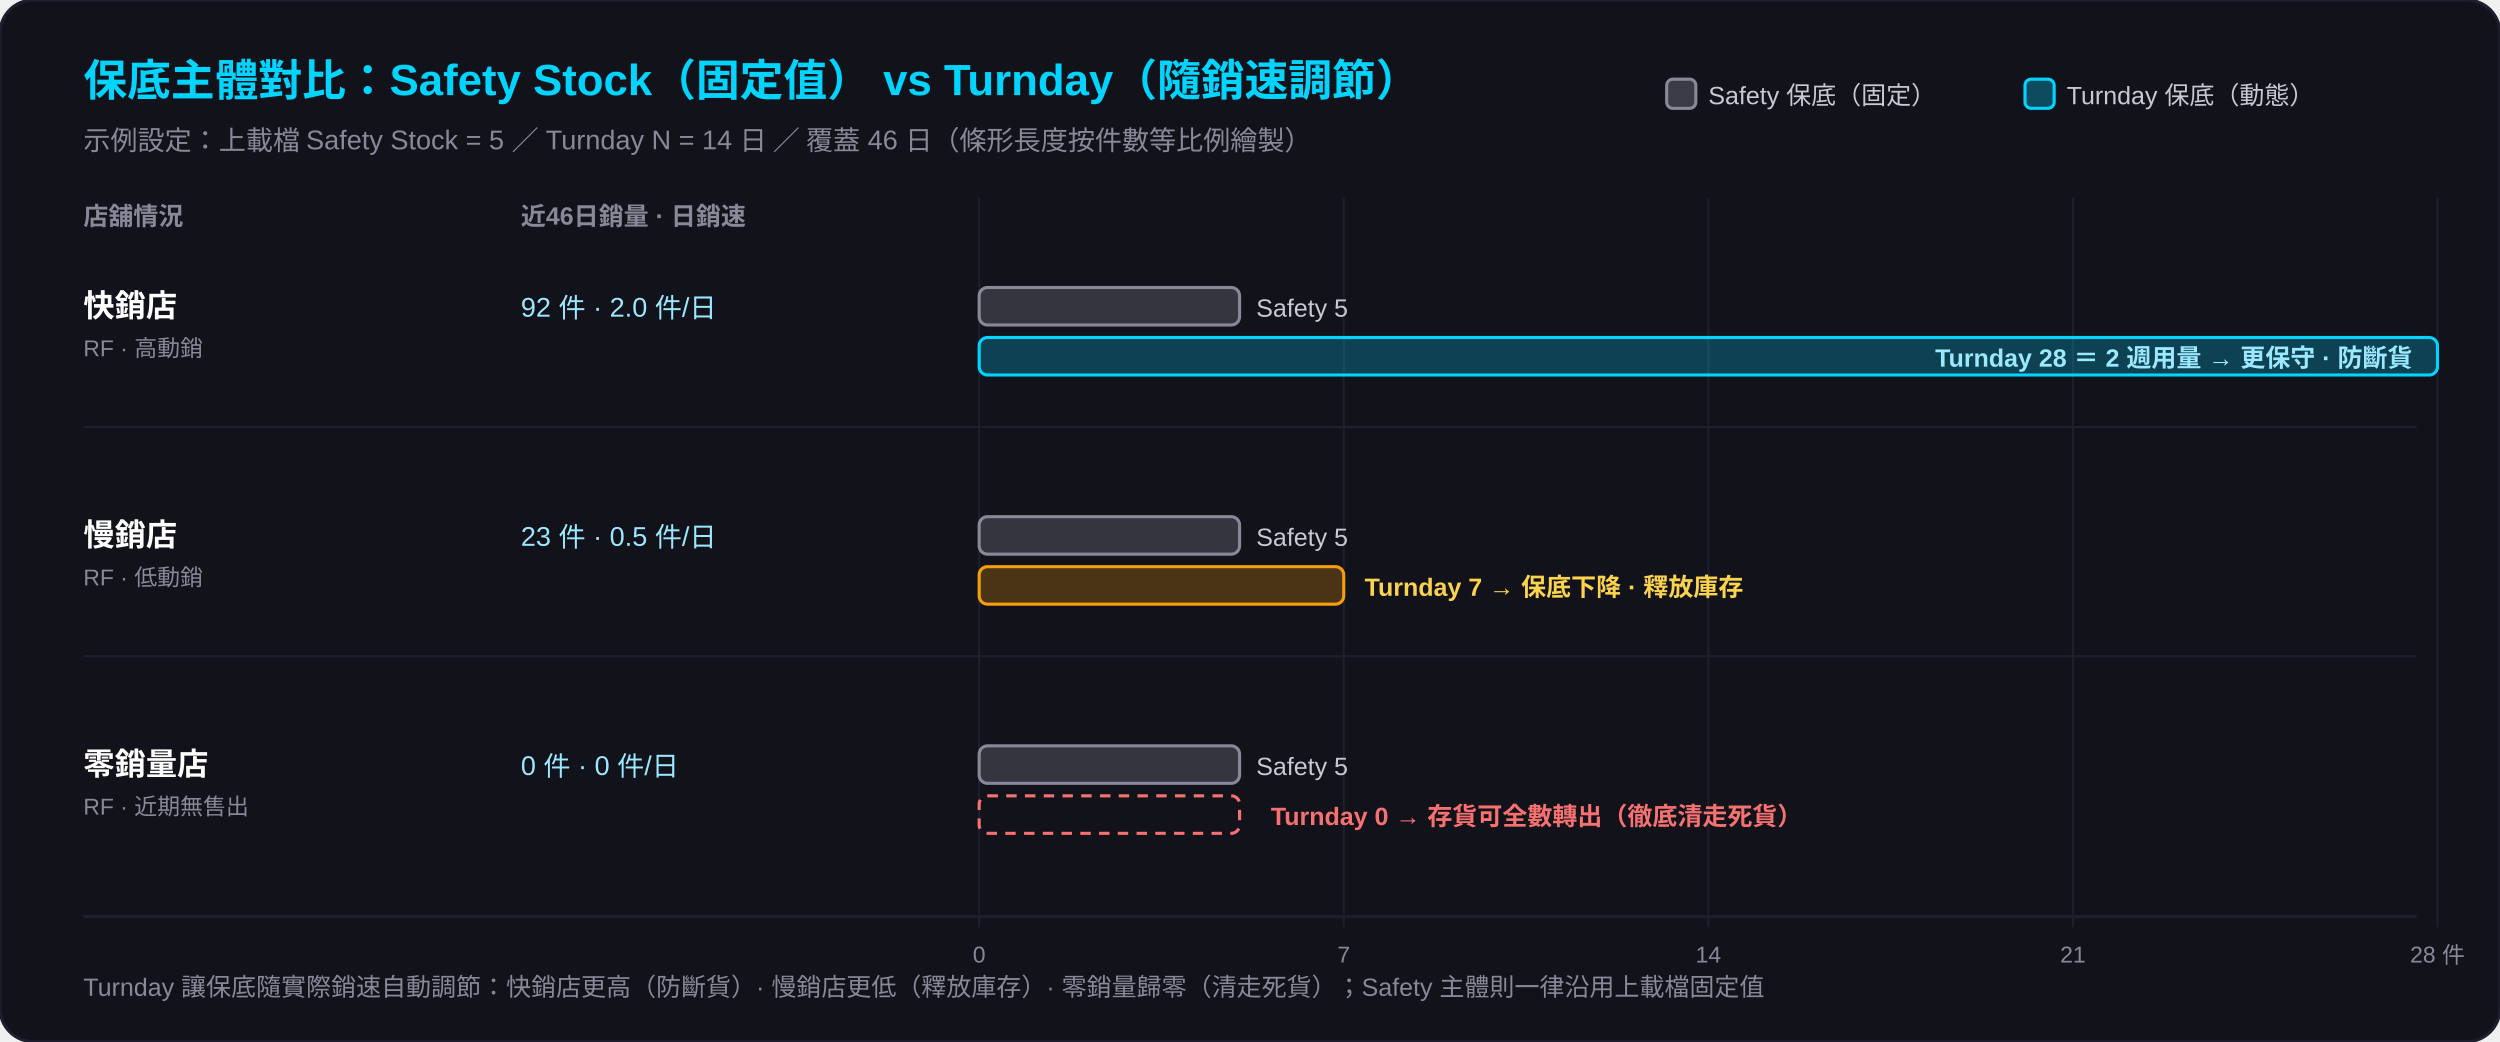
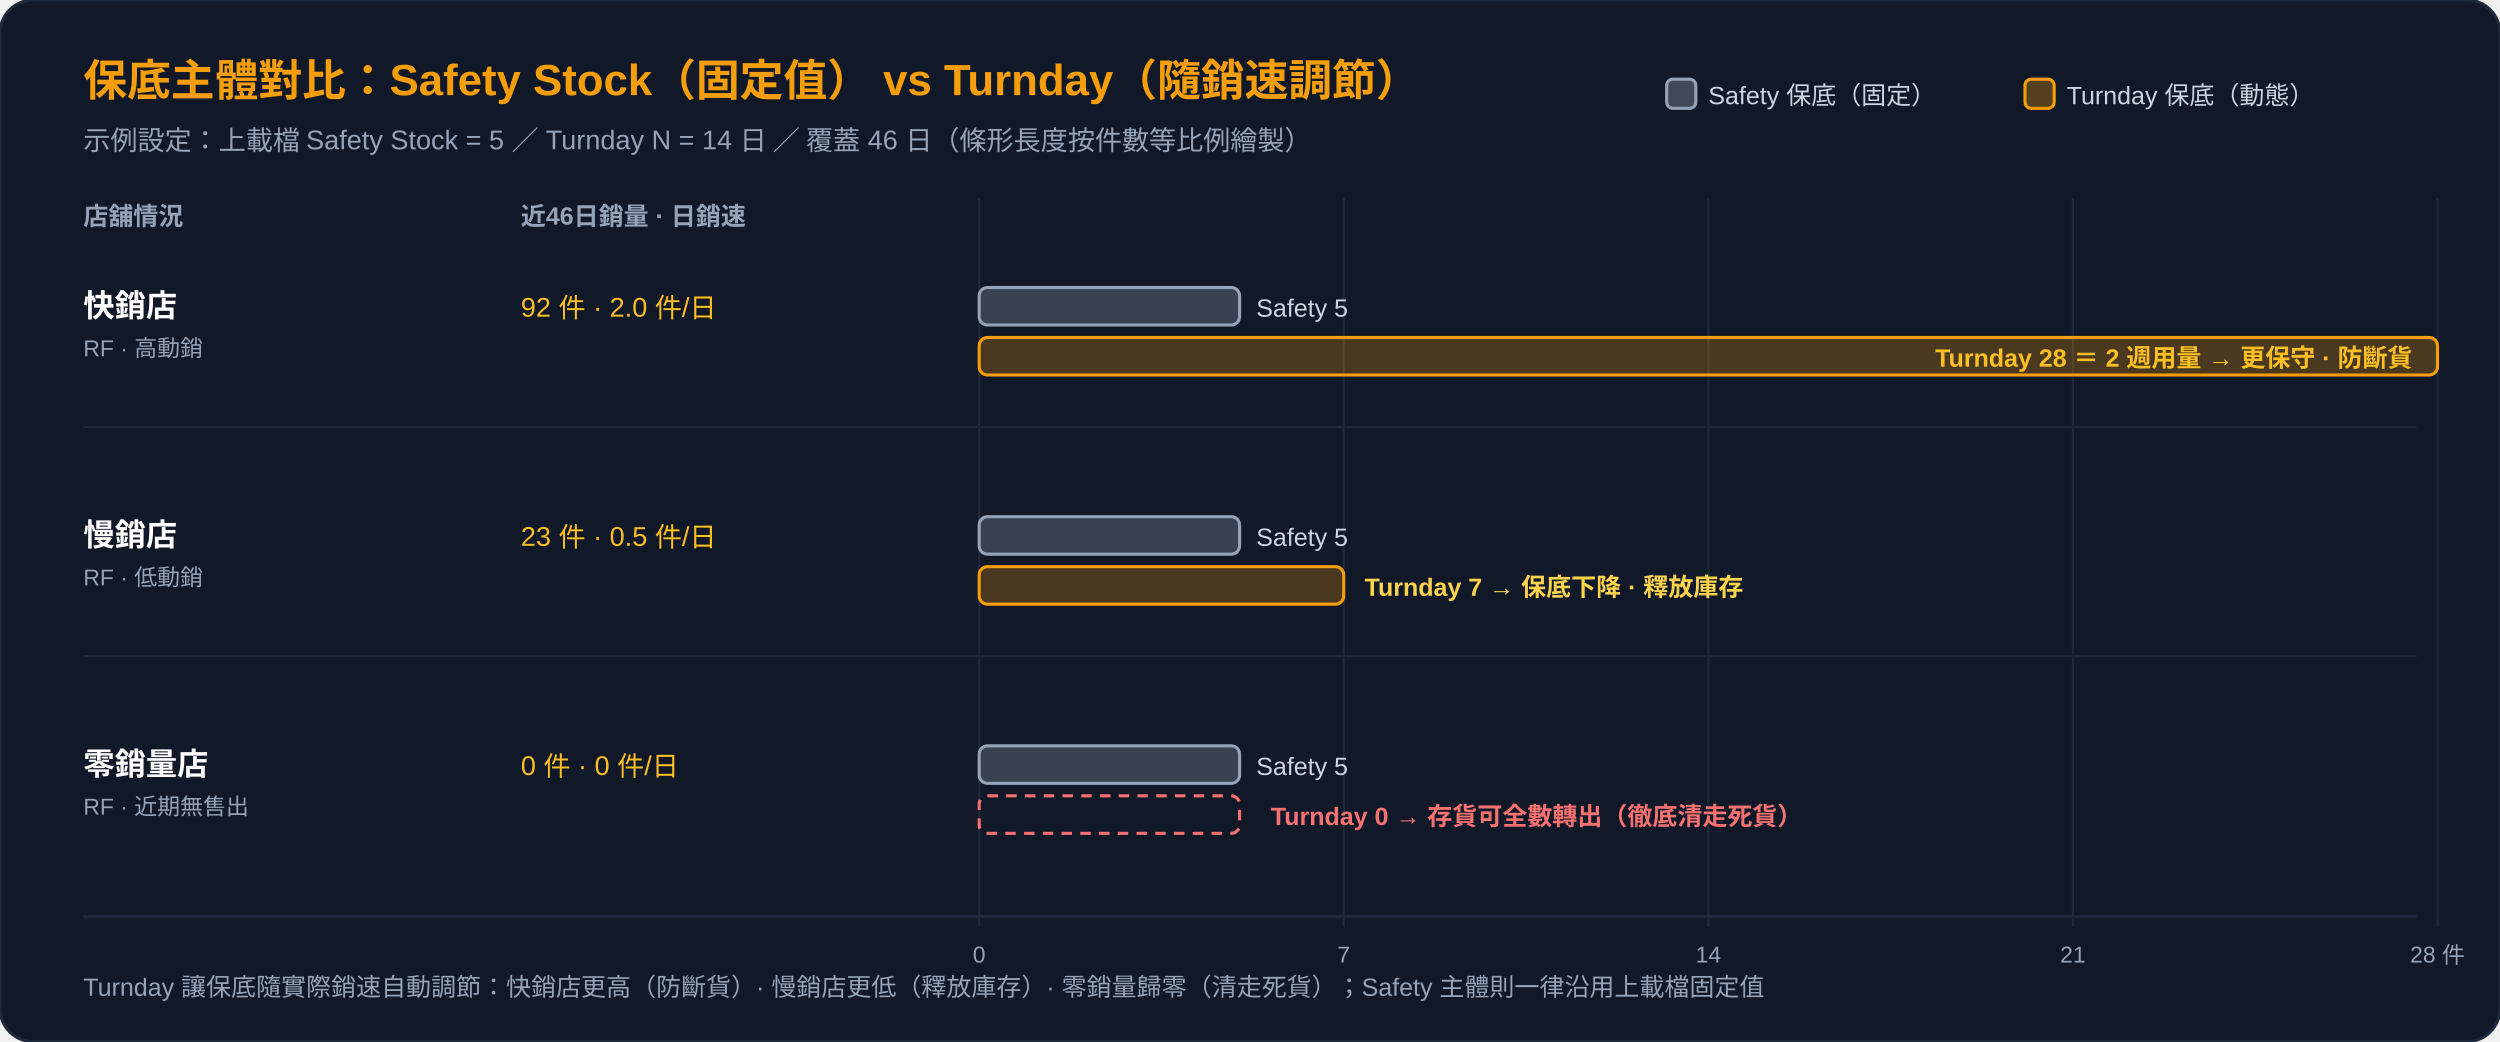
<svg xmlns="http://www.w3.org/2000/svg" width="1200" height="500" viewBox="0 0 1200 500" font-family="Arial, 'Microsoft JhengHei', 'PingFang TC', sans-serif">
-   <rect x="0" y="0" width="1200" height="500" rx="16" fill="#12121a" stroke="#1e1e2e" stroke-width="1.5" />
-   <text x="40" y="46" font-size="21" font-weight="bold" fill="#00d4ff">保底主體對比：Safety Stock（固定值） vs Turnday（隨銷速調節）</text>
-   <text x="40" y="72" font-size="13" fill="#888899">示例設定：上載檔 Safety Stock = 5 ／ Turnday N = 14 日 ／ 覆蓋 46 日（條形長度按件數等比例繪製）</text>
-   <rect x="800" y="38" width="14" height="14" rx="3" fill="rgba(136,136,153,0.35)" stroke="#888899" stroke-width="1.5" />
-   <text x="820" y="50" font-size="12" fill="#c9c9d4">Safety 保底（固定）</text>
-   <rect x="972" y="38" width="14" height="14" rx="3" fill="rgba(0,212,255,0.3)" stroke="#00d4ff" stroke-width="1.5" />
-   <text x="992" y="50" font-size="12" fill="#c9c9d4">Turnday 保底（動態）</text>
-   <text x="40" y="108" font-size="12" font-weight="bold" fill="#888899">店舖情況</text>
-   <text x="250" y="108" font-size="12" font-weight="bold" fill="#888899">近46日銷量 · 日銷速</text>
-   <line x1="470" y1="95" x2="470" y2="445" stroke="#1e1e2e" stroke-width="1" />
-   <line x1="645" y1="95" x2="645" y2="445" stroke="#1e1e2e" stroke-width="1" />
-   <line x1="820" y1="95" x2="820" y2="445" stroke="#1e1e2e" stroke-width="1" />
-   <line x1="995" y1="95" x2="995" y2="445" stroke="#1e1e2e" stroke-width="1" />
-   <line x1="1170" y1="95" x2="1170" y2="445" stroke="#1e1e2e" stroke-width="1" />
-   <text x="470" y="462" font-size="11" fill="#888899" text-anchor="middle">0</text>
-   <text x="645" y="462" font-size="11" fill="#888899" text-anchor="middle">7</text>
-   <text x="820" y="462" font-size="11" fill="#888899" text-anchor="middle">14</text>
-   <text x="995" y="462" font-size="11" fill="#888899" text-anchor="middle">21</text>
-   <text x="1170" y="462" font-size="11" fill="#888899" text-anchor="middle">28 件</text>
+   <rect x="0" y="0" width="1200" height="500" rx="16" fill="#111827" stroke="#1E293B" stroke-width="1.5" />
+   <text x="40" y="46" font-size="21" font-weight="bold" fill="#F59E0B">保底主體對比：Safety Stock（固定值） vs Turnday（隨銷速調節）</text>
+   <text x="40" y="72" font-size="13" fill="#94A3B8">示例設定：上載檔 Safety Stock = 5 ／ Turnday N = 14 日 ／ 覆蓋 46 日（條形長度按件數等比例繪製）</text>
+   <rect x="800" y="38" width="14" height="14" rx="3" fill="rgba(148,163,184,0.35)" stroke="#94A3B8" stroke-width="1.5" />
+   <text x="820" y="50" font-size="12" fill="#CBD5E1">Safety 保底（固定）</text>
+   <rect x="972" y="38" width="14" height="14" rx="3" fill="rgba(245,158,11,0.3)" stroke="#F59E0B" stroke-width="1.5" />
+   <text x="992" y="50" font-size="12" fill="#CBD5E1">Turnday 保底（動態）</text>
+   <text x="40" y="108" font-size="12" font-weight="bold" fill="#94A3B8">店舖情況</text>
+   <text x="250" y="108" font-size="12" font-weight="bold" fill="#94A3B8">近46日銷量 · 日銷速</text>
+   <line x1="470" y1="95" x2="470" y2="445" stroke="#1E293B" stroke-width="1" />
+   <line x1="645" y1="95" x2="645" y2="445" stroke="#1E293B" stroke-width="1" />
+   <line x1="820" y1="95" x2="820" y2="445" stroke="#1E293B" stroke-width="1" />
+   <line x1="995" y1="95" x2="995" y2="445" stroke="#1E293B" stroke-width="1" />
+   <line x1="1170" y1="95" x2="1170" y2="445" stroke="#1E293B" stroke-width="1" />
+   <text x="470" y="462" font-size="11" fill="#94A3B8" text-anchor="middle">0</text>
+   <text x="645" y="462" font-size="11" fill="#94A3B8" text-anchor="middle">7</text>
+   <text x="820" y="462" font-size="11" fill="#94A3B8" text-anchor="middle">14</text>
+   <text x="995" y="462" font-size="11" fill="#94A3B8" text-anchor="middle">21</text>
+   <text x="1170" y="462" font-size="11" fill="#94A3B8" text-anchor="middle">28 件</text>
  <text x="40" y="152" font-size="15" font-weight="bold" fill="#ffffff">快銷店</text>
-   <text x="40" y="171" font-size="11" fill="#888899">RF · 高動銷</text>
-   <text x="250" y="152" font-size="13" fill="#9BE8FF">92 件 · 2.0 件/日</text>
-   <rect x="470" y="138" width="125" height="18" rx="4" fill="rgba(136,136,153,0.3)" stroke="#888899" stroke-width="1.5" />
-   <text x="603" y="152" font-size="12" fill="#c9c9d4">Safety 5</text>
-   <rect x="470" y="162" width="700" height="18" rx="4" fill="rgba(0,212,255,0.25)" stroke="#00d4ff" stroke-width="1.5" />
-   <text x="1158" y="176" font-size="12" font-weight="bold" fill="#9BE8FF" text-anchor="end">Turnday 28 ＝ 2 週用量 → 更保守 · 防斷貨</text>
-   <line x1="40" y1="205" x2="1160" y2="205" stroke="#1e1e2e" stroke-width="1" />
+   <text x="40" y="171" font-size="11" fill="#94A3B8">RF · 高動銷</text>
+   <text x="250" y="152" font-size="13" fill="#FBBF24">92 件 · 2.0 件/日</text>
+   <rect x="470" y="138" width="125" height="18" rx="4" fill="rgba(148,163,184,0.3)" stroke="#94A3B8" stroke-width="1.5" />
+   <text x="603" y="152" font-size="12" fill="#CBD5E1">Safety 5</text>
+   <rect x="470" y="162" width="700" height="18" rx="4" fill="rgba(245,158,11,0.25)" stroke="#F59E0B" stroke-width="1.5" />
+   <text x="1158" y="176" font-size="12" font-weight="bold" fill="#FBBF24" text-anchor="end">Turnday 28 ＝ 2 週用量 → 更保守 · 防斷貨</text>
+   <line x1="40" y1="205" x2="1160" y2="205" stroke="#1E293B" stroke-width="1" />
  <text x="40" y="262" font-size="15" font-weight="bold" fill="#ffffff">慢銷店</text>
-   <text x="40" y="281" font-size="11" fill="#888899">RF · 低動銷</text>
-   <text x="250" y="262" font-size="13" fill="#9BE8FF">23 件 · 0.5 件/日</text>
-   <rect x="470" y="248" width="125" height="18" rx="4" fill="rgba(136,136,153,0.3)" stroke="#888899" stroke-width="1.5" />
-   <text x="603" y="262" font-size="12" fill="#c9c9d4">Safety 5</text>
+   <text x="40" y="281" font-size="11" fill="#94A3B8">RF · 低動銷</text>
+   <text x="250" y="262" font-size="13" fill="#FBBF24">23 件 · 0.5 件/日</text>
+   <rect x="470" y="248" width="125" height="18" rx="4" fill="rgba(148,163,184,0.3)" stroke="#94A3B8" stroke-width="1.5" />
+   <text x="603" y="262" font-size="12" fill="#CBD5E1">Safety 5</text>
  <rect x="470" y="272" width="175" height="18" rx="4" fill="rgba(245,158,11,0.25)" stroke="#F59E0B" stroke-width="1.5" />
  <text x="655" y="286" font-size="12" font-weight="bold" fill="#FCD34D">Turnday 7 → 保底下降 · 釋放庫存</text>
-   <line x1="40" y1="315" x2="1160" y2="315" stroke="#1e1e2e" stroke-width="1" />
+   <line x1="40" y1="315" x2="1160" y2="315" stroke="#1E293B" stroke-width="1" />
  <text x="40" y="372" font-size="15" font-weight="bold" fill="#ffffff">零銷量店</text>
-   <text x="40" y="391" font-size="11" fill="#888899">RF · 近期無售出</text>
-   <text x="250" y="372" font-size="13" fill="#9BE8FF">0 件 · 0 件/日</text>
-   <rect x="470" y="358" width="125" height="18" rx="4" fill="rgba(136,136,153,0.3)" stroke="#888899" stroke-width="1.5" />
-   <text x="603" y="372" font-size="12" fill="#c9c9d4">Safety 5</text>
+   <text x="40" y="391" font-size="11" fill="#94A3B8">RF · 近期無售出</text>
+   <text x="250" y="372" font-size="13" fill="#FBBF24">0 件 · 0 件/日</text>
+   <rect x="470" y="358" width="125" height="18" rx="4" fill="rgba(148,163,184,0.3)" stroke="#94A3B8" stroke-width="1.5" />
+   <text x="603" y="372" font-size="12" fill="#CBD5E1">Safety 5</text>
  <rect x="470" y="382" width="125" height="18" rx="4" fill="none" stroke="#F87171" stroke-width="1.5" stroke-dasharray="5,4" />
  <text x="610" y="396" font-size="12" font-weight="bold" fill="#F87171">Turnday 0 → 存貨可全數轉出（徹底清走死貨）</text>
-   <line x1="40" y1="440" x2="1160" y2="440" stroke="#1e1e2e" stroke-width="1.5" />
-   <text x="40" y="478" font-size="12" fill="#888899">Turnday 讓保底隨實際銷速自動調節：快銷店更高（防斷貨）· 慢銷店更低（釋放庫存）· 零銷量歸零（清走死貨）；Safety 主體則一律沿用上載檔固定值</text>
+   <line x1="40" y1="440" x2="1160" y2="440" stroke="#1E293B" stroke-width="1.5" />
+   <text x="40" y="478" font-size="12" fill="#94A3B8">Turnday 讓保底隨實際銷速自動調節：快銷店更高（防斷貨）· 慢銷店更低（釋放庫存）· 零銷量歸零（清走死貨）；Safety 主體則一律沿用上載檔固定值</text>
</svg>
